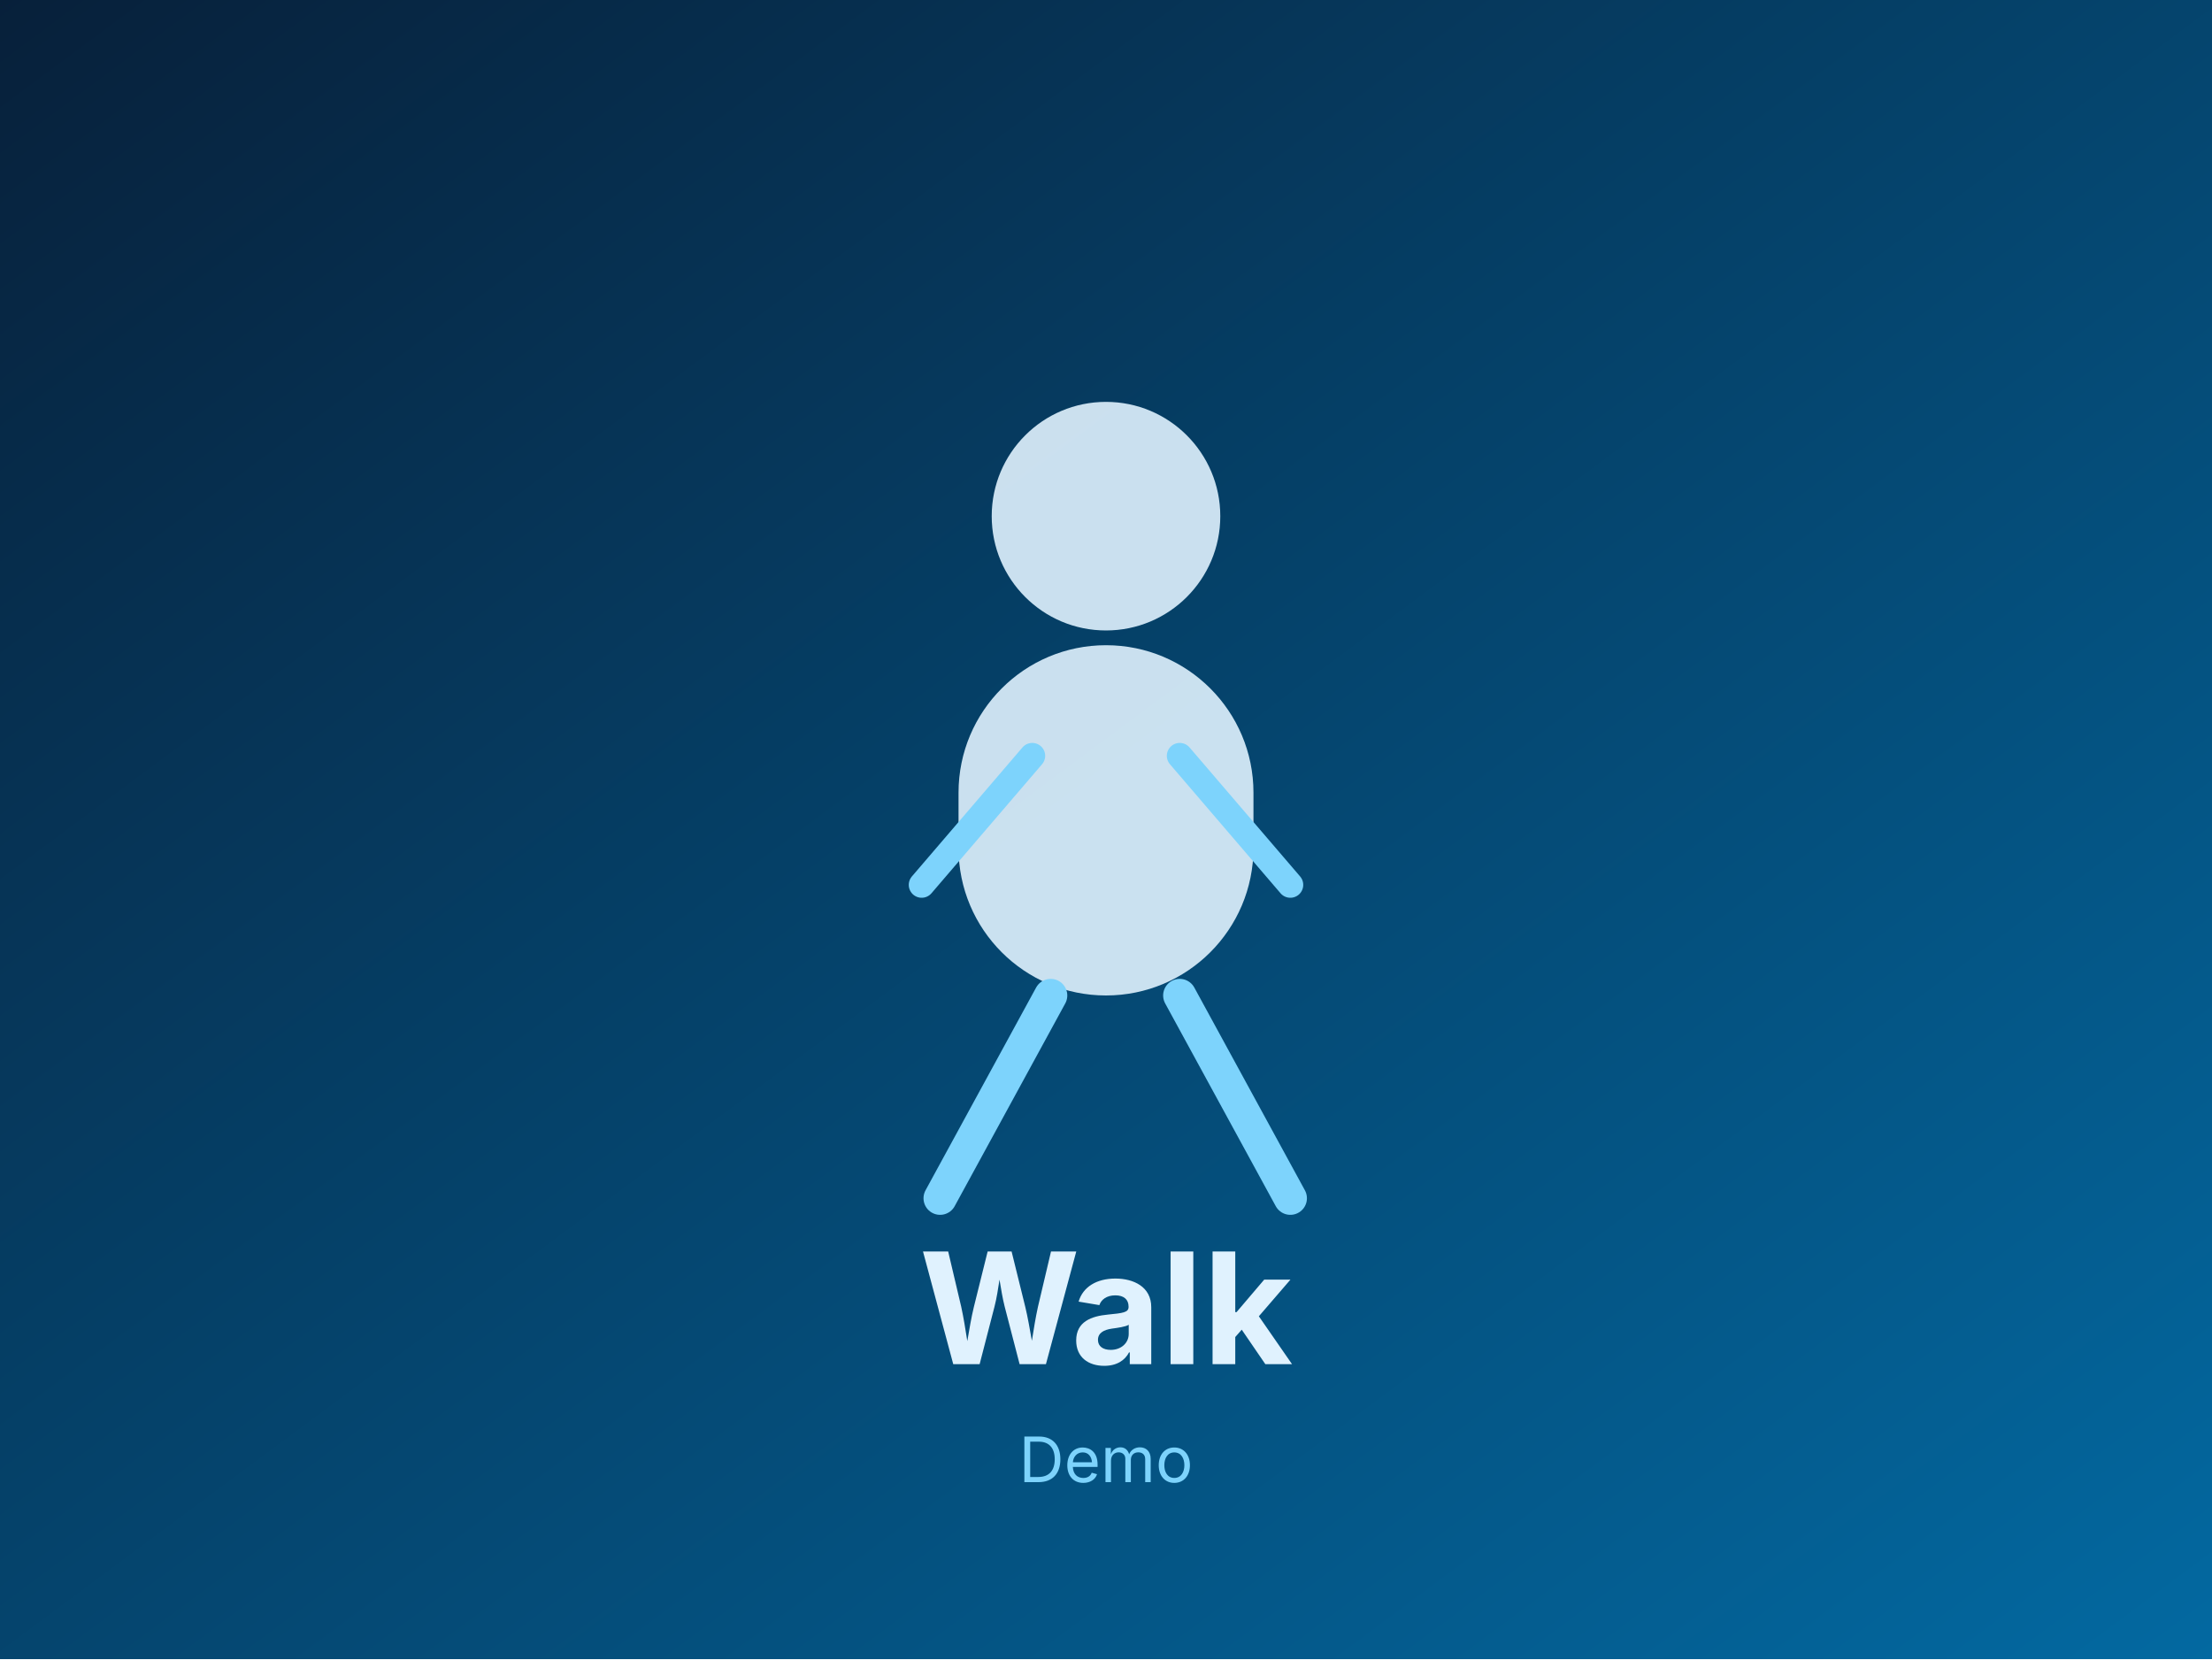
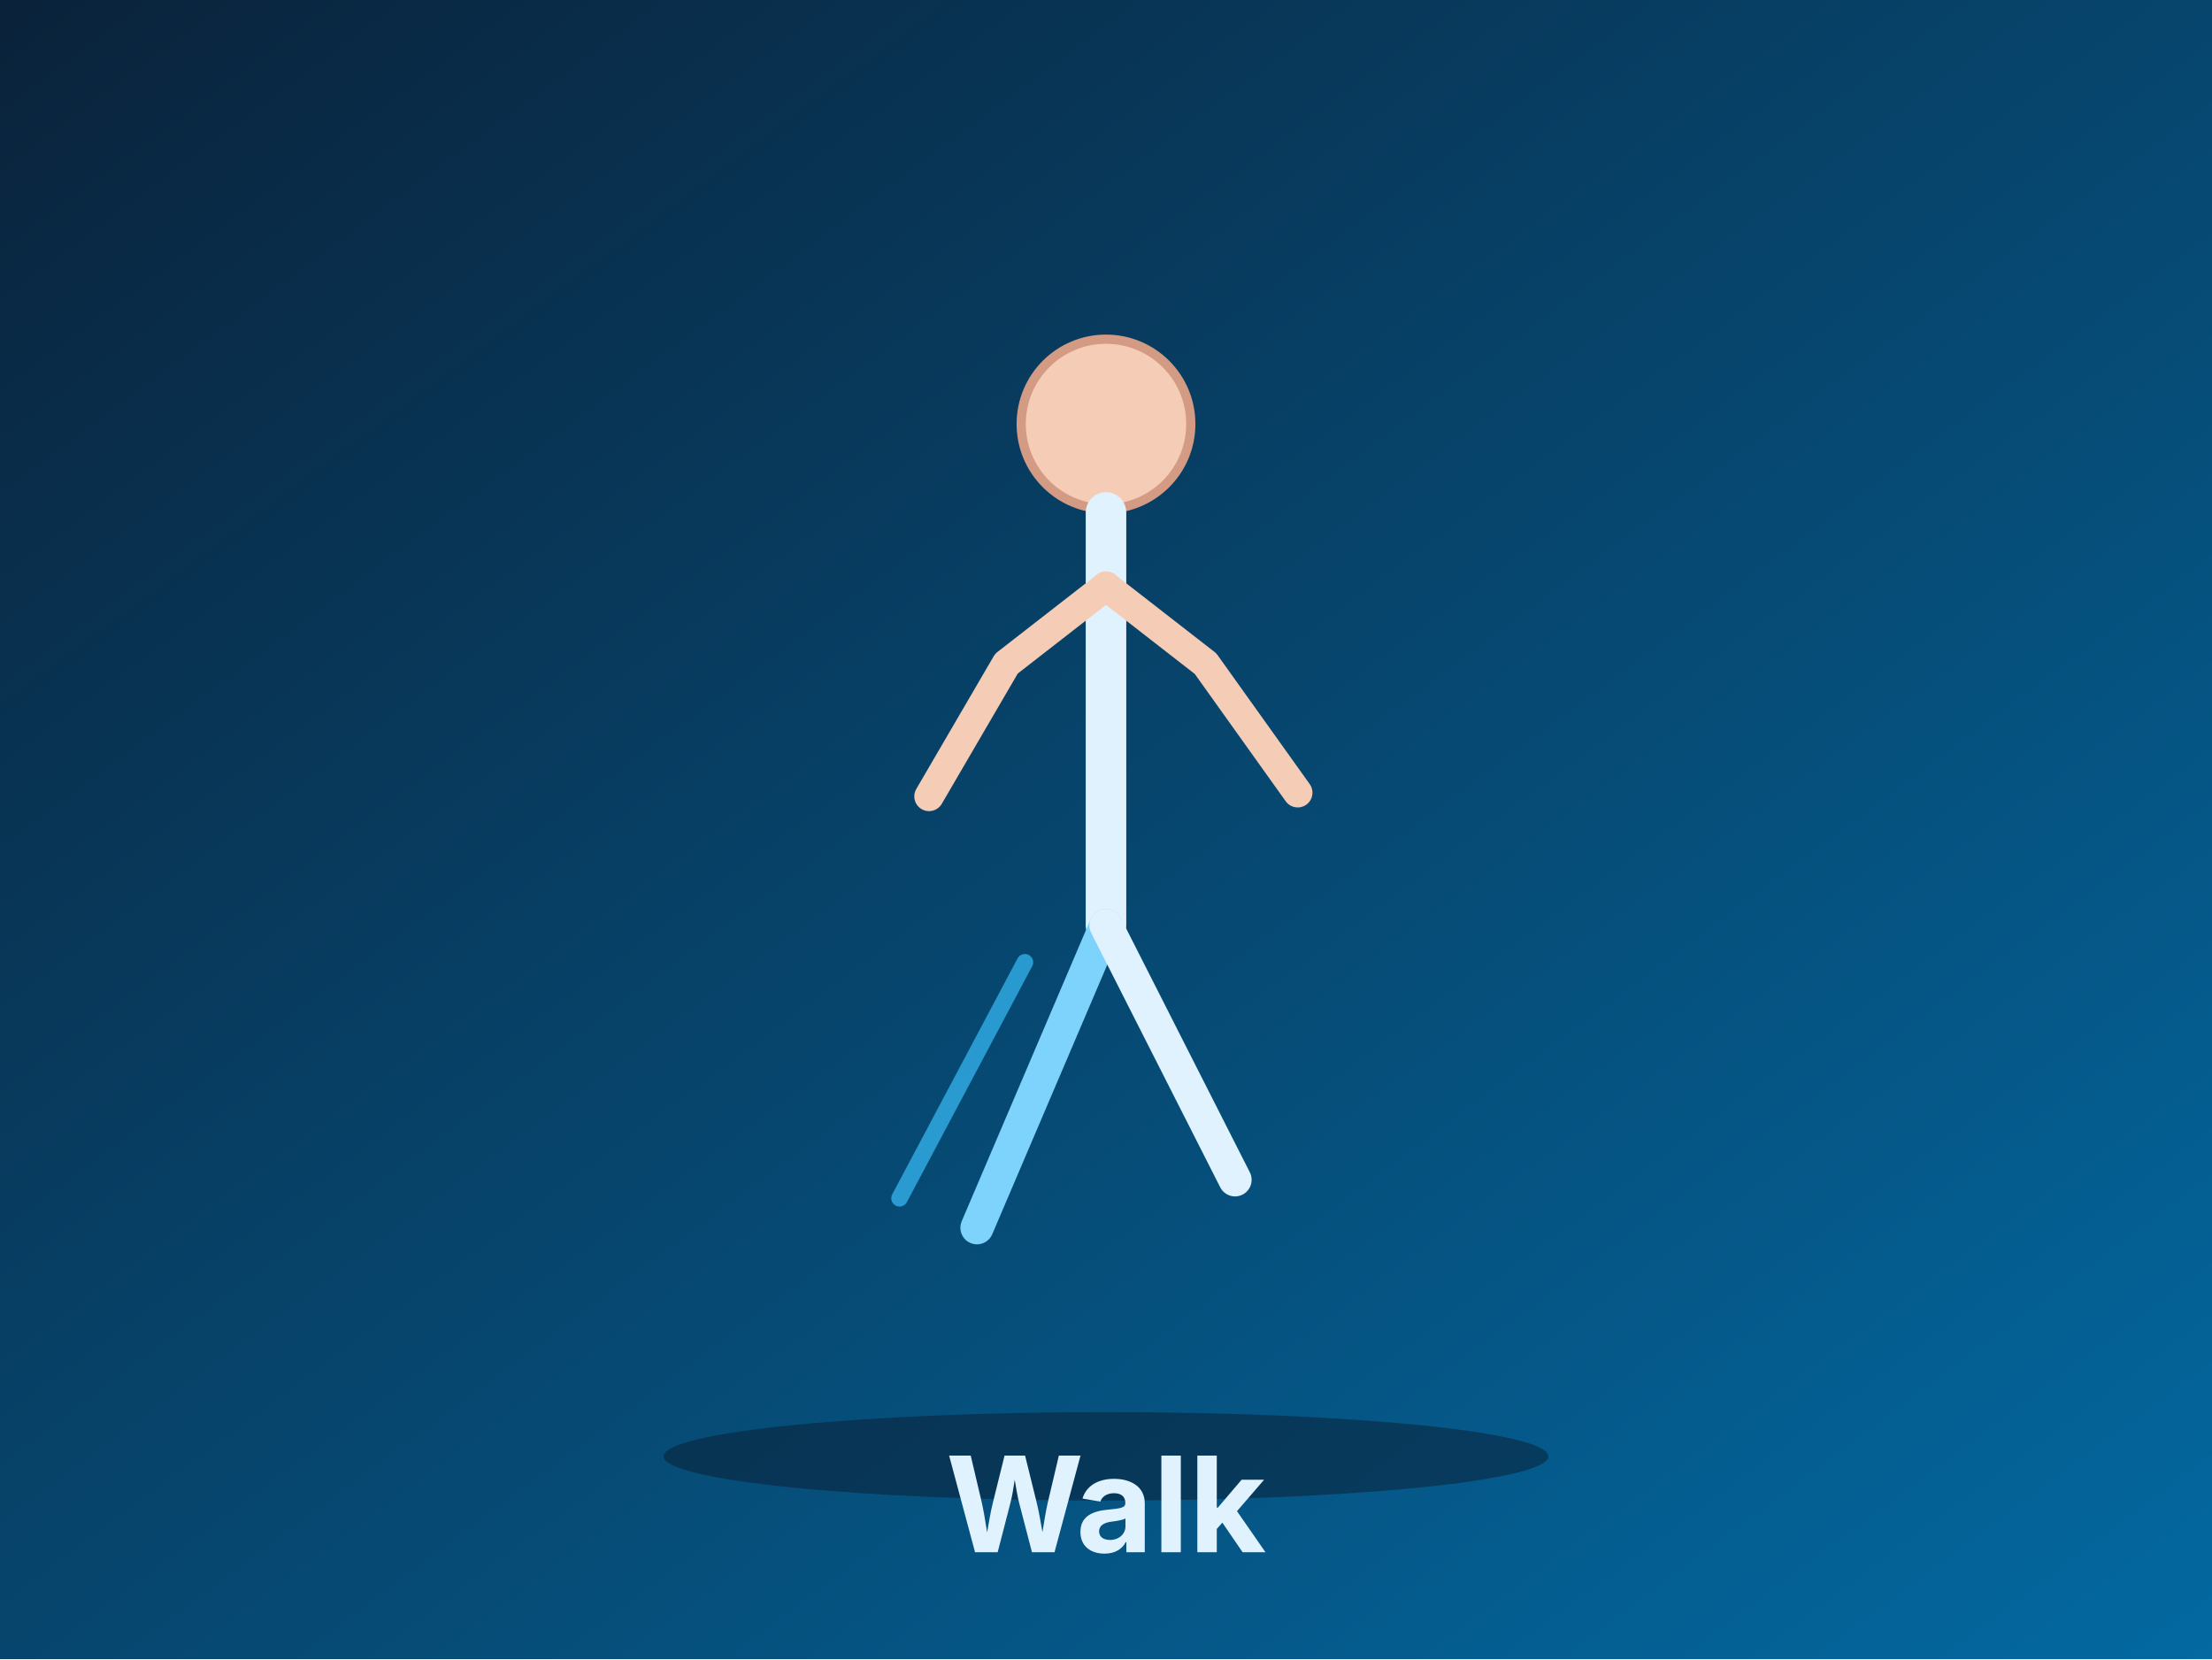
<svg xmlns="http://www.w3.org/2000/svg" viewBox="0 0 1200 900" role="img" aria-label="Walk demo">
  <defs>
    <linearGradient id="bg" x1="0" y1="0" x2="1" y2="1">
-       <stop offset="0%" stop-color="#07203a" />
+       <stop offset="0%" stop-color="#0a223a" />
      <stop offset="100%" stop-color="#0369a1" />
    </linearGradient>
  </defs>
  <rect width="1200" height="900" fill="url(#bg)" />
-   <circle cx="600" cy="280" r="62" fill="#e0f2fe" opacity="0.9" />
-   <rect x="520" y="350" width="160" height="190" rx="80" fill="#e0f2fe" opacity="0.9" />
-   <line x1="570" y1="540" x2="510" y2="650" stroke="#7dd3fc" stroke-width="18" stroke-linecap="round" />
-   <line x1="640" y1="540" x2="700" y2="650" stroke="#7dd3fc" stroke-width="18" stroke-linecap="round" />
-   <line x1="560" y1="410" x2="500" y2="480" stroke="#7dd3fc" stroke-width="14" stroke-linecap="round" />
-   <line x1="640" y1="410" x2="700" y2="480" stroke="#7dd3fc" stroke-width="14" stroke-linecap="round" />
-   <text x="600" y="740" text-anchor="middle" fill="#e0f2fe" font-size="84" font-family="Inter, Arial, sans-serif" font-weight="700">Walk</text>
-   <text x="600" y="804" text-anchor="middle" fill="#7dd3fc" font-size="34" font-family="Inter, Arial, sans-serif">Demo</text>
+   <ellipse cx="600" cy="790" rx="240" ry="24" fill="#0a1b2f" opacity="0.5" />
+   <g fill="none" stroke-linecap="round" stroke-linejoin="round">
+     <circle cx="600" cy="230" r="46" fill="#f5cdb7" stroke="#d39b83" stroke-width="5" />
+     <path d="M600 278 L600 502" stroke="#e0f2fe" stroke-width="22" />
+     <path d="M600 318 L546 360 L504 432" stroke="#f5cdb7" stroke-width="16" />
+     <path d="M600 318 L654 360 L704 430" stroke="#f5cdb7" stroke-width="16" />
+     <path d="M600 502 L530 666" stroke="#7dd3fc" stroke-width="18" />
+     <path d="M600 502 L670 640" stroke="#e0f2fe" stroke-width="18" />
+     <path d="M556 522 L488 650" stroke="#38bdf8" stroke-width="9" opacity="0.7" />
+   </g>
+   <text x="600" y="842" text-anchor="middle" fill="#e0f2fe" font-size="72" font-family="Inter, Arial, sans-serif" font-weight="700">Walk</text>
</svg>
